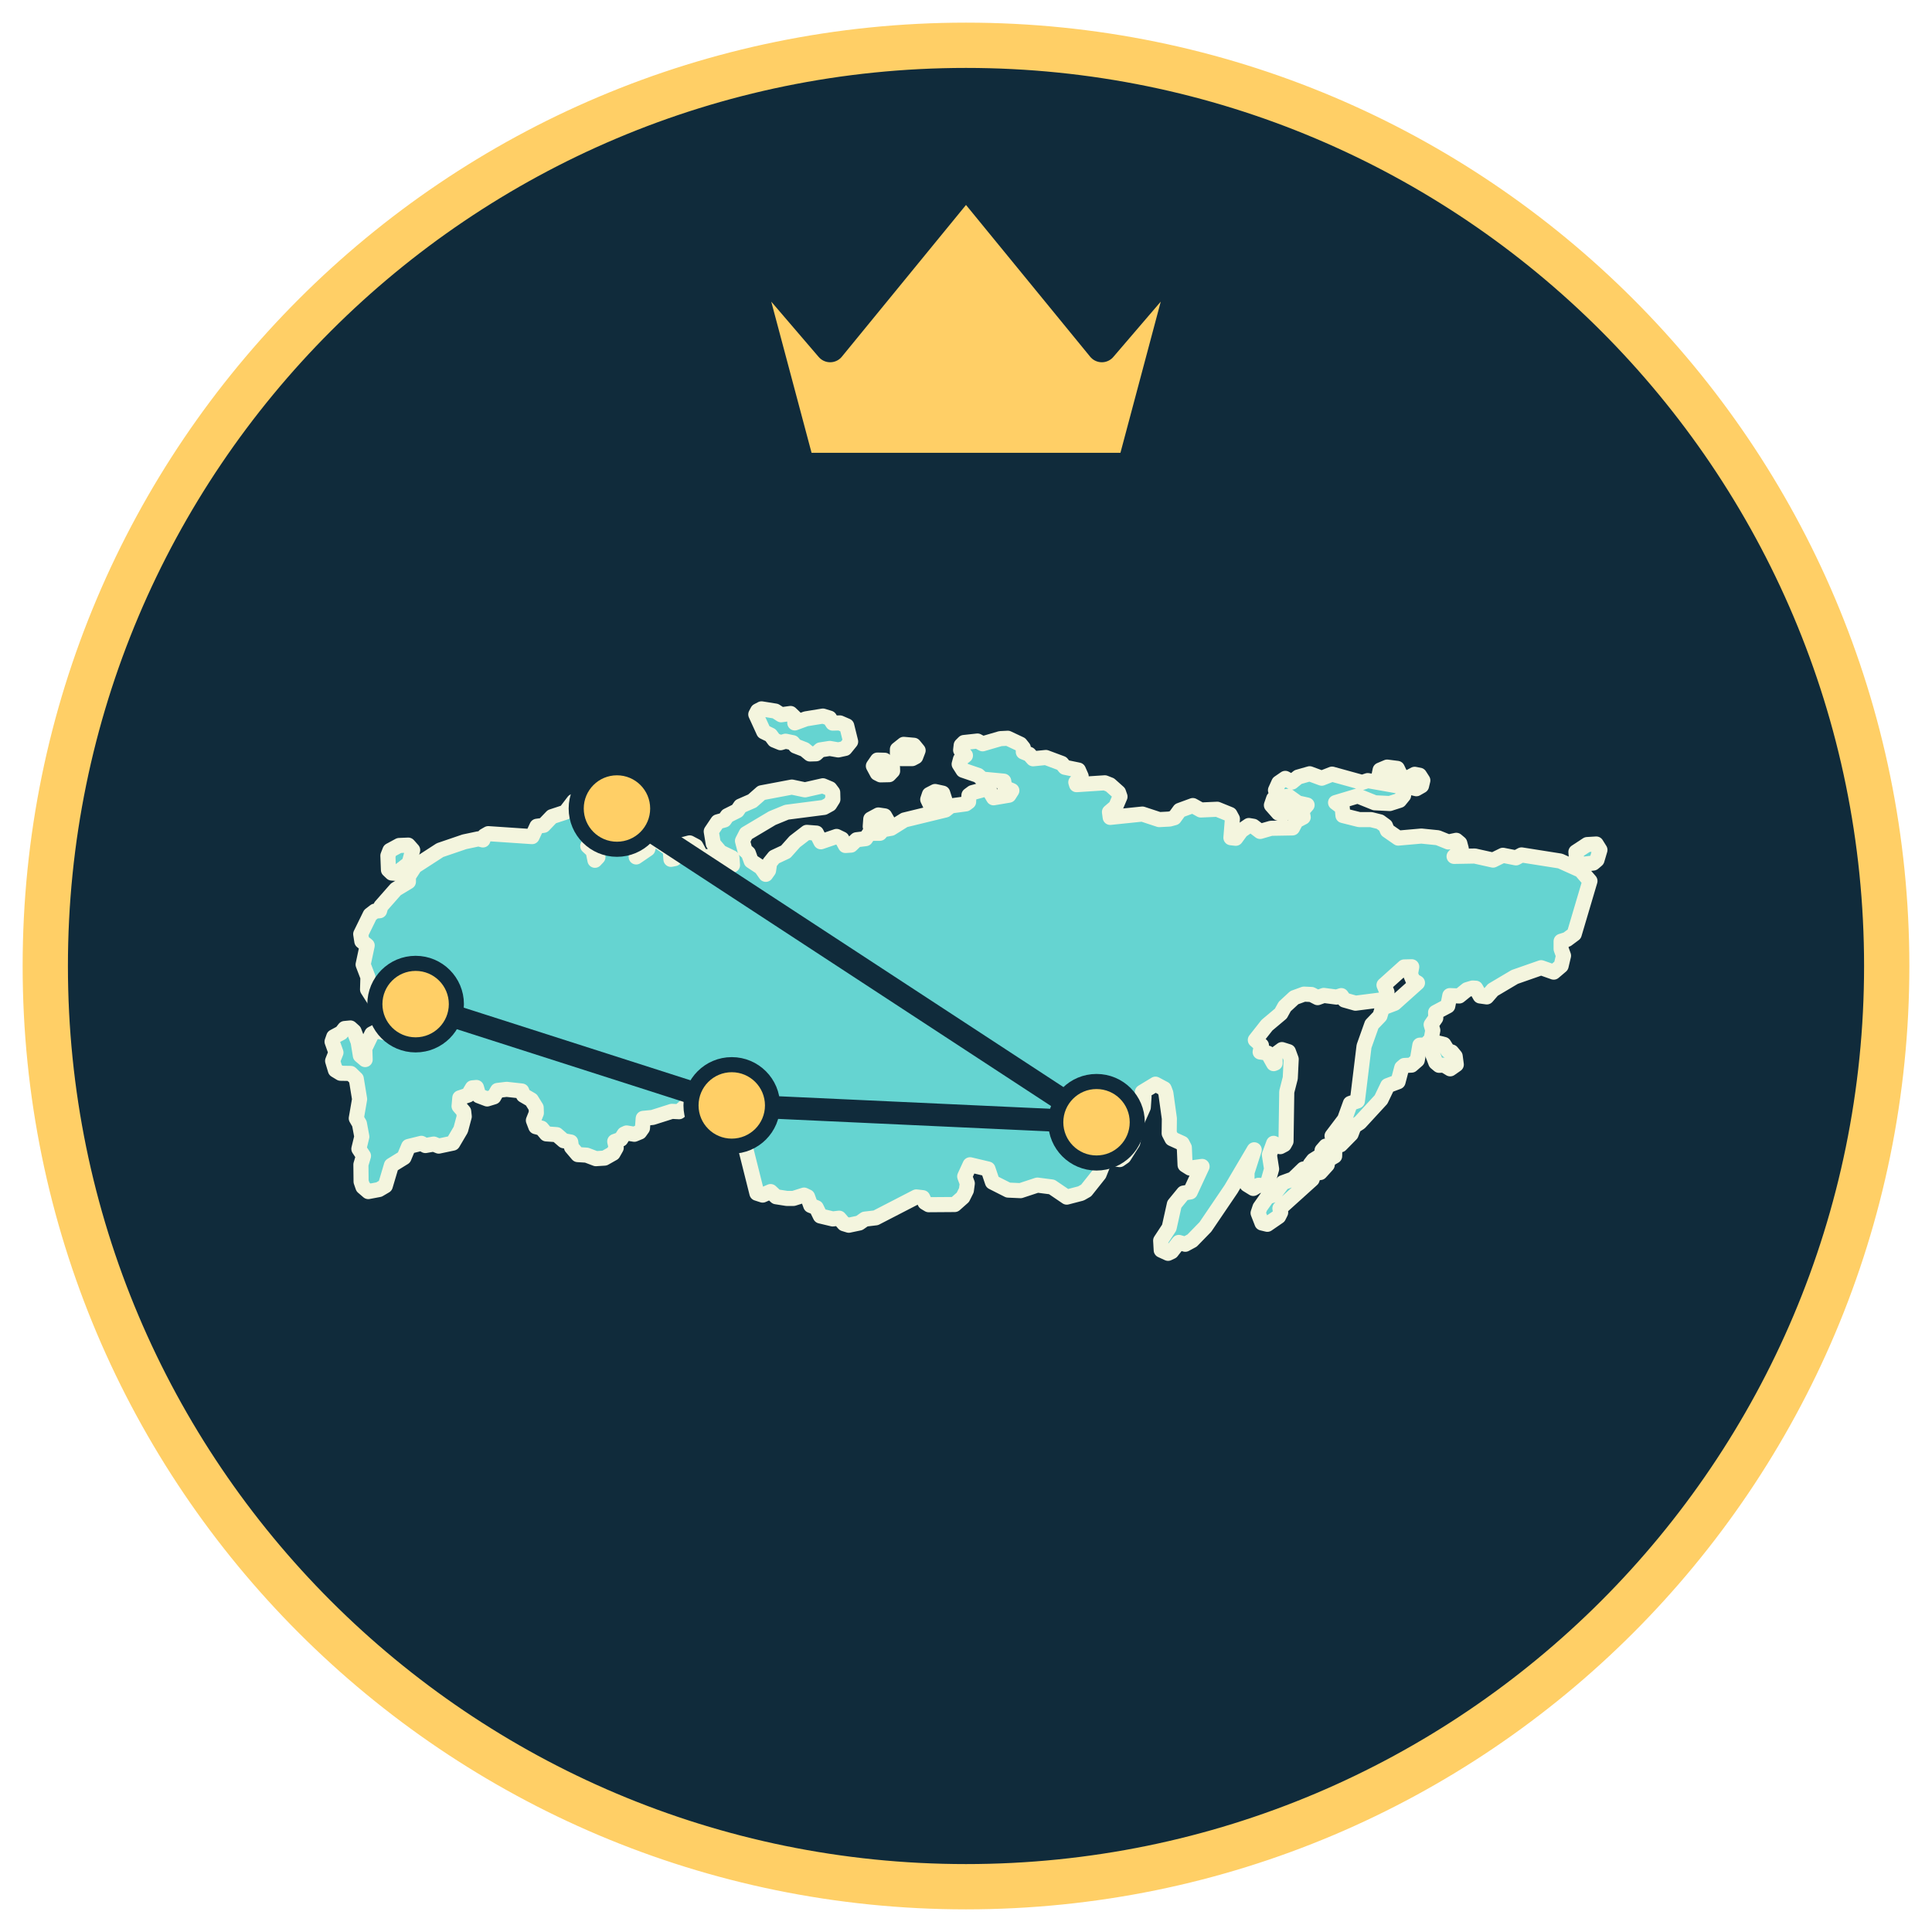
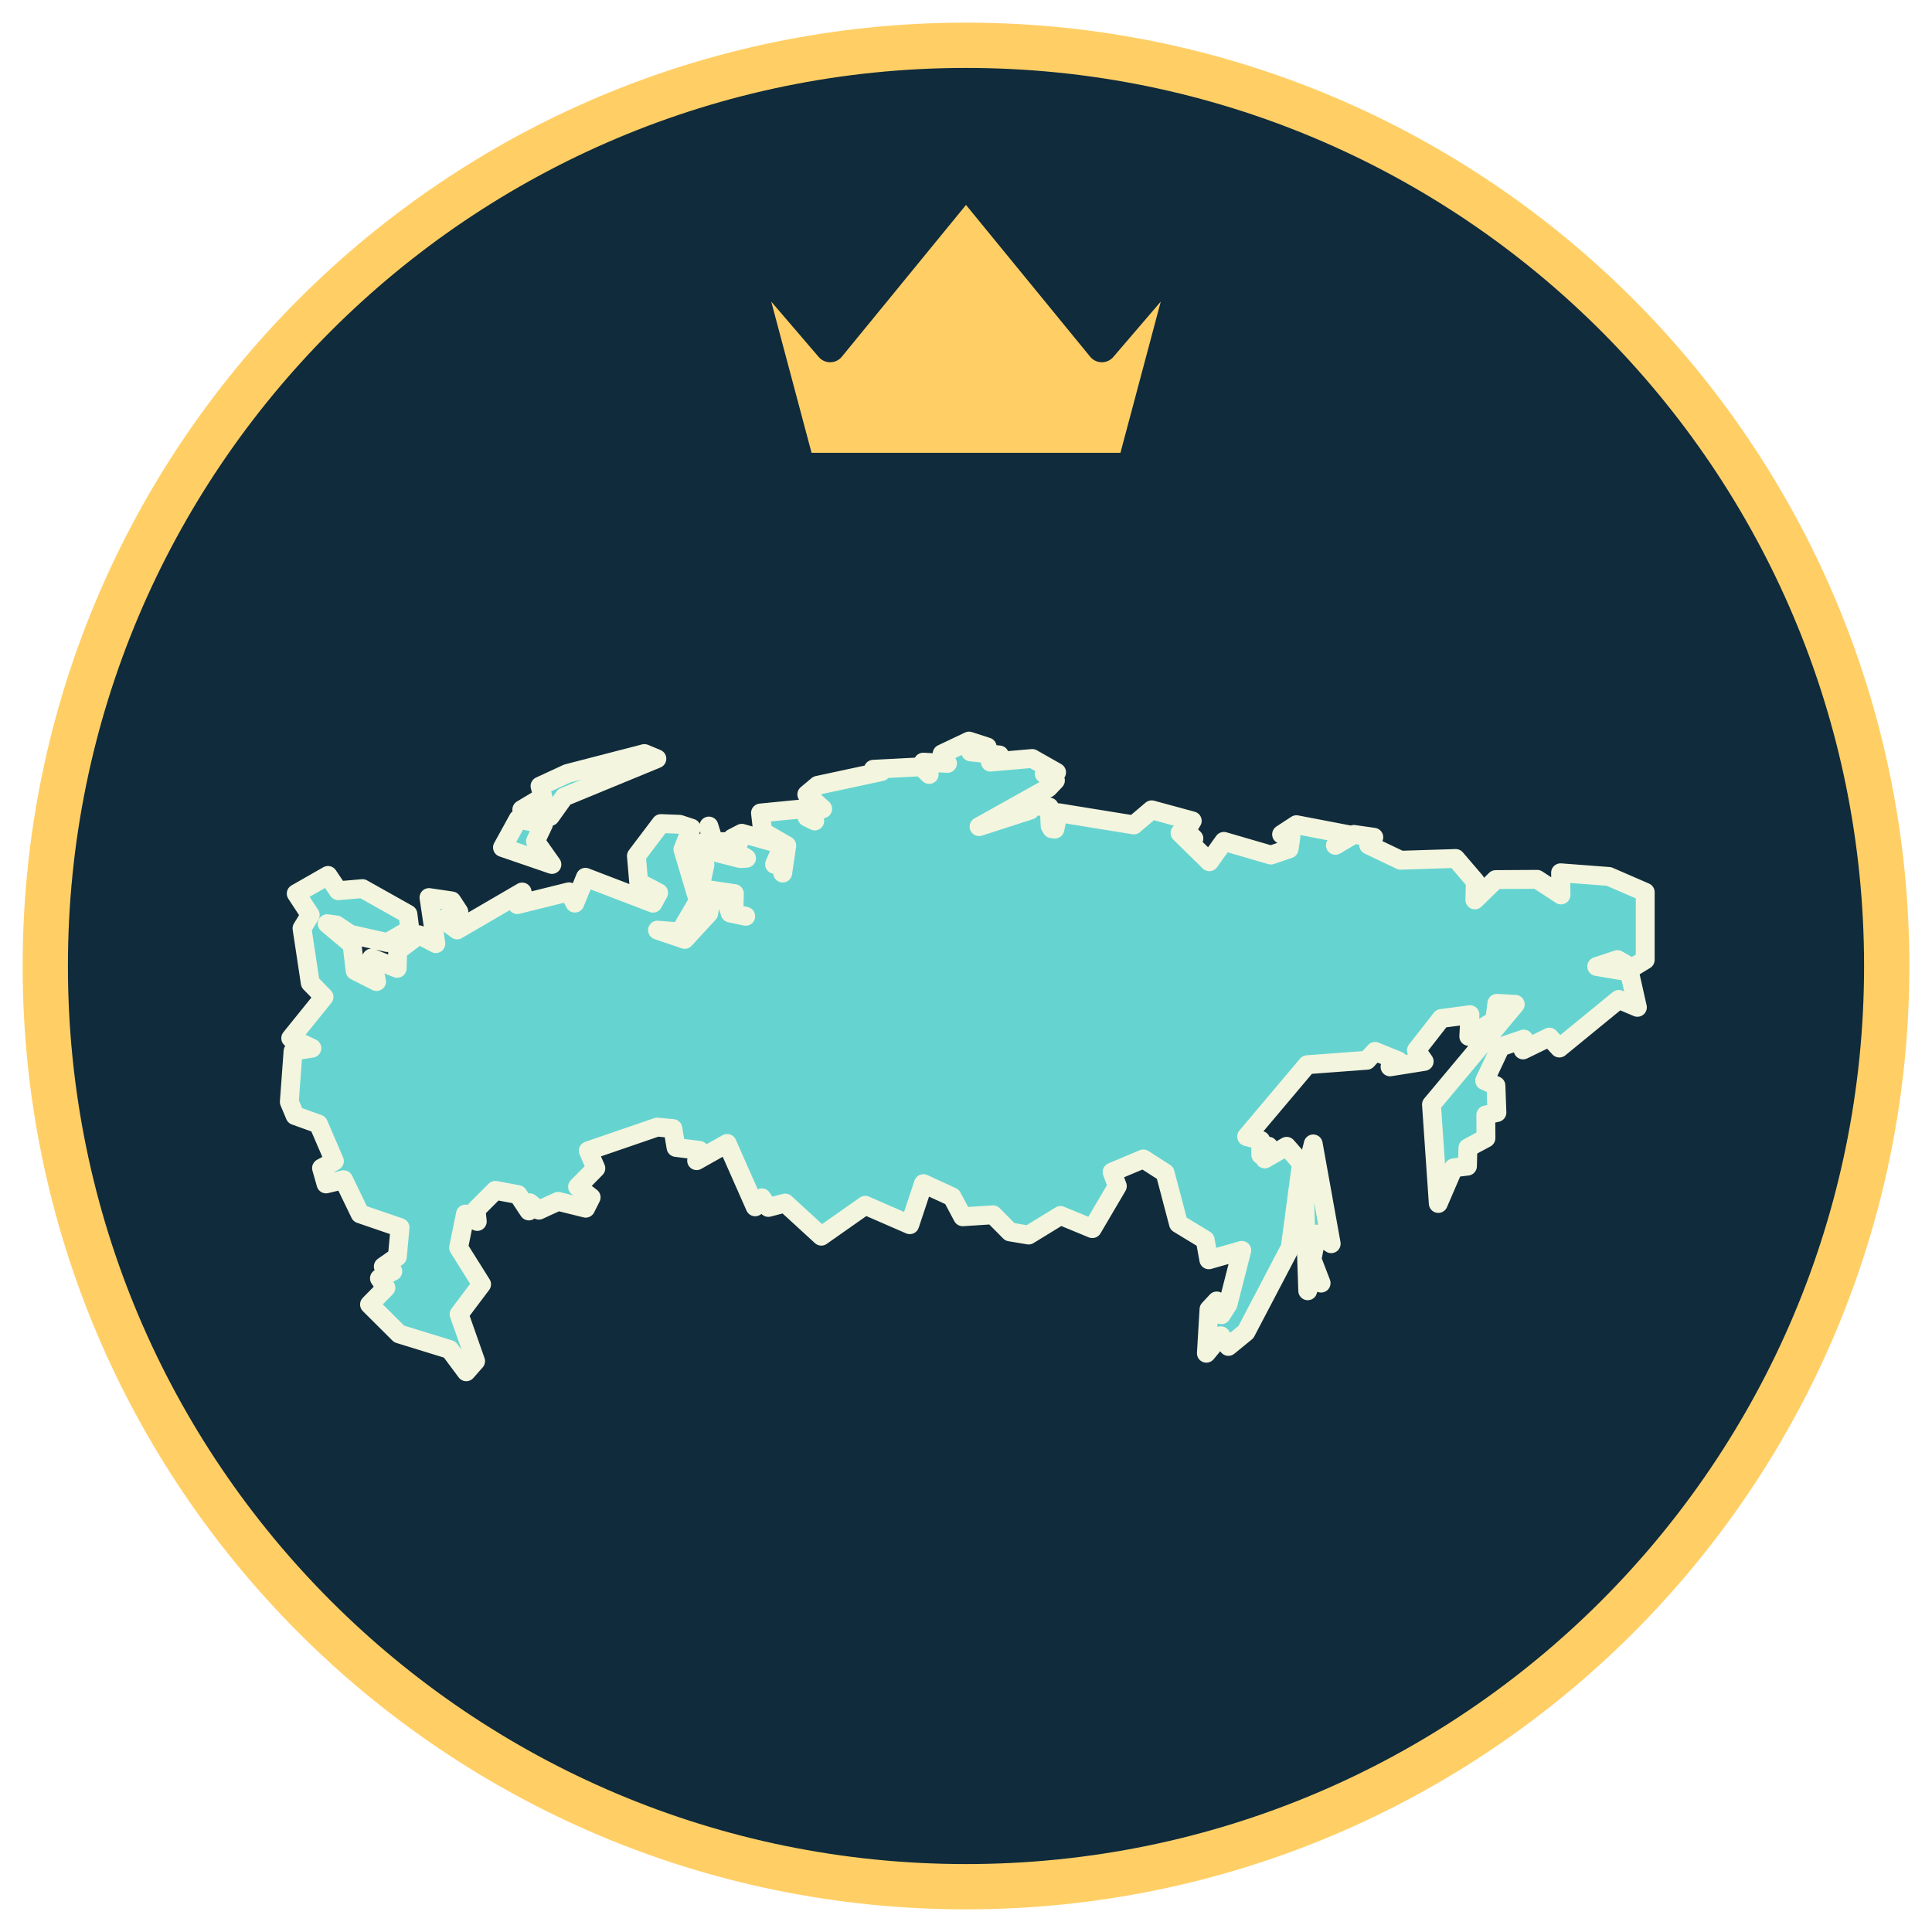
<svg xmlns="http://www.w3.org/2000/svg" width="256" height="256" viewBox="0 0 128 128">
  <circle cx="64" cy="64" r="61" fill="#102b3b" stroke="#ffcf66" stroke-width="3" />
-   <g transform="translate(21.5958 49.26684) scale(0.01224847)">
-     <path d="M6787,654L6855,646L6875,629L6891,575L6871,543L6822,546L6761,586L6766,641L6787,654Z" fill="#65d4d1" stroke="#f4f5de" stroke-width="81.643" stroke-linejoin="round" stroke-linecap="round" />
-     <path d="M33,1612L54,1671L36,1716L51,1766L79,1783L134,1784L164,1813L182,1923L164,2027L181,2056L194,2126L178,2192L203,2230L189,2277L190,2369L200,2398L229,2423L287,2412L321,2392L354,2281L422,2239L447,2179L516,2162L538,2174L583,2166L610,2177L686,2161L729,2088L748,2017L745,1990L720,1961L724,1916L769,1901L792,1862L814,1860L827,1905L872,1922L908,1911L928,1876L977,1870L1059,1879L1068,1902L1111,1927L1137,1969L1138,1998L1122,2038L1135,2072L1166,2080L1192,2111L1248,2115L1286,2148L1324,2155L1328,2183L1362,2223L1410,2226L1460,2245L1507,2242L1553,2216L1570,2186L1562,2152L1595,2140L1613,2112L1626,2106L1668,2113L1697,2101L1712,2080L1716,2027L1767,2022L1871,1989L1910,1991L1941,1964L2038,1947L2083,1921L2093,1934L2062,2015L2105,2080L2104,2124L2125,2142L2176,2147L2237,2108L2265,2169L2331,2432L2362,2442L2405,2423L2435,2451L2492,2460L2529,2460L2586,2442L2605,2451L2622,2498L2652,2510L2674,2555L2741,2571L2776,2567L2802,2597L2828,2605L2885,2593L2915,2572L2974,2565L3193,2452L3228,2456L3240,2482L3260,2494L3401,2493L3445,2454L3464,2416L3469,2379L3455,2341L3484,2278L3581,2301L3605,2372L3690,2415L3757,2418L3848,2388L3926,2398L4007,2453L4084,2433L4112,2417L4182,2329L4212,2254L4249,2244L4293,2250L4316,2234L4364,2158L4389,2039L4421,1967L4425,1910L4416,1885L4487,1842L4534,1867L4543,1891L4562,2028L4561,2108L4576,2137L4631,2162L4643,2185L4647,2279L4674,2296L4739,2287L4675,2425L4639,2431L4589,2492L4561,2618L4515,2688L4518,2740L4555,2757L4574,2748L4613,2698L4648,2708L4685,2688L4757,2614L4896,2409L5021,2197L4982,2319L4982,2385L5016,2406L5044,2389L5075,2391L5095,2372L5115,2301L5103,2224L5126,2162L5162,2180L5183,2169L5193,2151L5197,1883L5216,1809L5221,1707L5206,1666L5171,1655L5133,1683L5134,1728L5126,1731L5094,1674L5053,1668L5060,1632L5027,1603L5090,1523L5165,1460L5186,1422L5238,1374L5290,1355L5331,1357L5364,1374L5397,1362L5466,1371L5492,1363L5509,1387L5569,1404L5710,1386L5730,1372L5739,1344L5723,1306L5832,1208L5873,1207L5866,1247L5880,1280L5904,1294L5780,1405L5714,1430L5701,1473L5657,1519L5615,1637L5579,1933L5541,1946L5510,2032L5442,2122L5452,2161L5488,2170L5545,2112L5561,2070L5592,2050L5707,1925L5743,1850L5799,1829L5819,1753L5833,1741L5872,1739L5903,1712L5917,1631L5948,1630L5978,1599L5987,1551L5978,1520L6003,1484L6002,1454L6068,1419L6079,1363L6130,1365L6172,1331L6202,1322L6219,1323L6243,1365L6279,1370L6312,1332L6430,1262L6573,1212L6641,1236L6681,1202L6694,1147L6681,1111L6681,1069L6713,1059L6752,1030L6837,743L6787,685L6676,635L6467,602L6437,618L6366,604L6313,630L6214,608L6102,610L6141,569L6133,539L6114,523L6071,532L6014,509L5925,500L5800,511L5741,470L5731,445L5701,423L5653,411L5589,411L5501,389L5497,346L5461,319L5581,283L5673,320L5754,324L5807,307L5829,280L5831,256L5804,230L5635,200L5605,210L5442,165L5386,187L5321,163L5258,181L5225,208L5189,188L5154,212L5136,252L5149,281L5168,289L5207,285L5257,321L5307,332L5279,364L5286,398L5248,418L5228,456L5112,458L5053,475L5016,447L4992,443L4951,471L4921,512L4895,509L4903,407L4890,383L4821,355L4732,359L4689,335L4618,361L4589,401L4563,408L4507,411L4416,381L4242,399L4238,370L4272,341L4295,287L4287,264L4241,223L4213,212L4060,222L4056,209L4085,177L4070,143L3997,128L3980,107L3894,75L3825,82L3804,58L3772,45L3772,23L3756,3L3688,-29L3648,-27L3552,1L3524,-14L3451,-6L3436,9L3433,35L3459,64L3432,85L3425,111L3446,144L3528,172L3550,192L3666,203L3672,238L3710,254L3694,279L3611,293L3589,256L3567,246L3497,265L3478,279L3476,315L3461,326L3379,337L3351,359L3129,413L3057,458L3012,466L2996,485L2939,485L2919,514L2870,520L2840,549L2810,551L2791,516L2762,502L2677,531L2653,484L2601,480L2536,530L2487,585L2425,614L2400,645L2394,686L2379,707L2353,670L2300,635L2285,593L2266,576L2253,526L2273,487L2414,403L2492,371L2694,345L2725,328L2742,301L2741,264L2726,244L2688,228L2591,250L2520,235L2356,266L2306,310L2242,338L2225,363L2171,390L2155,413L2119,423L2084,475L2095,541L2134,587L2196,617L2199,657L2144,662L2099,619L2071,610L2017,616L2019,589L2001,555L1967,537L1913,551L1887,585L1886,622L1866,626L1862,573L1780,515L1751,526L1741,570L1678,613L1698,570L1697,518L1682,480L1676,387L1644,335L1651,311L1639,263L1560,218L1464,209L1402,263L1401,303L1340,312L1295,371L1222,395L1177,442L1141,447L1115,503L878,487L857,499L849,521L825,515L749,531L617,576L481,664L446,718L446,747L378,788L297,880L290,904L265,906L239,926L188,1030L194,1069L223,1092L201,1195L227,1263L225,1330L269,1399L303,1419L316,1470L365,1531L328,1566L277,1555L248,1570L210,1649L212,1709L186,1687L174,1613L152,1556L132,1538L101,1541L83,1564L42,1586L33,1612ZM1471,614L1455,631L1445,581L1416,554L1432,544L1471,614Z" fill="#65d4d1" stroke="#f4f5de" stroke-width="81.643" stroke-linejoin="round" stroke-linecap="round" />
-     <path d="M5978,1659L6003,1725L6021,1740L6048,1739L6081,1759L6114,1736L6108,1691L6089,1668L6068,1661L6047,1627L6019,1620L5989,1633L5978,1659Z" fill="#65d4d1" stroke="#f4f5de" stroke-width="81.643" stroke-linejoin="round" stroke-linecap="round" />
-     <path d="M5869,237L5898,244L5926,228L5933,199L5915,171L5889,166L5855,184L5850,215L5869,237Z" fill="#65d4d1" stroke="#f4f5de" stroke-width="81.643" stroke-linejoin="round" stroke-linecap="round" />
-     <path d="M5729,205L5769,203L5797,185L5807,159L5795,134L5740,127L5702,143L5694,182L5729,205Z" fill="#65d4d1" stroke="#f4f5de" stroke-width="81.643" stroke-linejoin="round" stroke-linecap="round" />
-     <path d="M5341,2253L5324,2275L5327,2302L5348,2322L5378,2320L5416,2278L5420,2252L5456,2231L5457,2190L5435,2173L5408,2177L5388,2200L5386,2225L5341,2253Z" fill="#65d4d1" stroke="#f4f5de" stroke-width="81.643" stroke-linejoin="round" stroke-linecap="round" />
-     <path d="M5042,2539L5063,2593L5092,2600L5153,2558L5164,2536L5160,2514L5334,2357L5342,2334L5333,2311L5287,2301L5231,2355L5176,2375L5126,2441L5092,2452L5052,2509L5042,2539Z" fill="#65d4d1" stroke="#f4f5de" stroke-width="81.643" stroke-linejoin="round" stroke-linecap="round" />
-     <path d="M5165,292L5126,298L5114,333L5152,376L5178,383L5210,363L5217,336L5197,308L5165,292Z" fill="#65d4d1" stroke="#f4f5de" stroke-width="81.643" stroke-linejoin="round" stroke-linecap="round" />
-     <path d="M3324,331L3347,302L3336,268L3295,259L3264,275L3255,302L3267,327L3290,338L3324,331Z" fill="#65d4d1" stroke="#f4f5de" stroke-width="81.643" stroke-linejoin="round" stroke-linecap="round" />
-     <path d="M3190,71L3203,37L3180,9L3125,4L3091,31L3091,59L3112,81L3171,81L3190,71Z" fill="#65d4d1" stroke="#f4f5de" stroke-width="81.643" stroke-linejoin="round" stroke-linecap="round" />
-     <path d="M2982,160L3000,169L3046,168L3065,148L3064,121L3022,90L2983,89L2961,121L2982,160Z" fill="#65d4d1" stroke="#f4f5de" stroke-width="81.643" stroke-linejoin="round" stroke-linecap="round" />
-     <path d="M2968,470L2995,474L3027,452L3037,417L3022,391L2988,386L2947,408L2944,448L2968,470Z" fill="#65d4d1" stroke="#f4f5de" stroke-width="81.643" stroke-linejoin="round" stroke-linecap="round" />
-     <path d="M2325,-158L2368,-64L2405,-46L2425,-19L2459,-5L2486,-13L2525,-5L2540,13L2589,32L2618,56L2651,55L2674,34L2725,26L2771,34L2808,26L2838,-11L2817,-96L2780,-112L2741,-111L2724,-138L2688,-149L2596,-134L2536,-112L2536,-141L2513,-163L2462,-156L2431,-176L2356,-188L2335,-177L2325,-158Z" fill="#65d4d1" stroke="#f4f5de" stroke-width="81.643" stroke-linejoin="round" stroke-linecap="round" />
-     <path d="M335,606L338,683L356,700L380,702L450,647L469,576L445,549L396,551L346,578L335,606Z" fill="#65d4d1" stroke="#f4f5de" stroke-width="81.643" stroke-linejoin="round" stroke-linecap="round" />
-   </g>
-   <path d="M40.875,53.566 L72.647,74.352" fill="none" stroke="#102b3b" stroke-width="1.5" stroke-linejoin="round" stroke-linecap="round" />
-   <path d="M72.647,74.352 L48.481,73.237" fill="none" stroke="#102b3b" stroke-width="1.5" stroke-linejoin="round" stroke-linecap="round" />
-   <path d="M48.481,73.237 L27.536,66.525" fill="none" stroke="#102b3b" stroke-width="1.5" stroke-linejoin="round" stroke-linecap="round" />
-   <circle cx="40.875" cy="53.566" r="2.7" fill="#ffcf66" stroke="#102b3b" stroke-width="1" />
-   <circle cx="72.647" cy="74.352" r="2.7" fill="#ffcf66" stroke="#102b3b" stroke-width="1" />
-   <circle cx="48.481" cy="73.237" r="2.7" fill="#ffcf66" stroke="#102b3b" stroke-width="1" />
-   <circle cx="27.536" cy="66.525" r="2.7" fill="#ffcf66" stroke="#102b3b" stroke-width="1" />
+   <path d="M36.003,54.622 L35.476,55.732 L36.565,57.273 L33.290,56.149 L34.332,54.256 L36.003,54.622 Z" fill="#65d4d1" stroke="#f4f5de" stroke-width="1.25" stroke-linejoin="round" stroke-linecap="round" />
+   <path d="M43.520,50.269 L37.384,52.797 L36.458,54.093 L34.571,53.636 L35.970,52.800 L35.778,52.081 L37.588,51.245 L42.691,49.925 L43.520,50.269 Z" fill="#65d4d1" stroke="#f4f5de" stroke-width="1.25" stroke-linejoin="round" stroke-linecap="round" />
+   <path d="M87.004,75.787 L88.195,82.399 L87.247,81.760 L86.924,83.432 L87.527,85.009 L86.936,84.620 L86.641,85.517 L86.395,78.241 L87.004,75.787 Z" fill="#65d4d1" stroke="#f4f5de" stroke-width="1.25" stroke-linejoin="round" stroke-linecap="round" />
+   <path d="M79.925,89.655 L80.099,86.745 L80.612,86.192 L80.915,87.105 L81.356,86.417 L82.271,82.842 L80.087,83.465 L79.846,82.146 L78.076,81.070 L77.190,77.707 L75.751,76.783 L73.680,77.652 L74.026,78.584 L72.370,81.400 L70.262,80.529 L68.146,81.824 L66.911,81.618 L65.789,80.485 L63.780,80.614 L63.077,79.293 L61.179,78.419 L60.275,81.139 L57.324,79.854 L54.413,81.900 L52.019,79.704 L50.904,79.996 L50.473,79.362 L50.032,79.956 L48.175,75.757 L46.153,76.896 L46.333,76.215 L44.788,76.021 L44.579,74.770 L43.541,74.673 L38.974,76.241 L39.476,77.402 L38.266,78.630 L39.165,79.326 L38.803,80.047 L36.974,79.593 L35.705,80.176 L35.089,79.685 L35.038,80.229 L34.320,79.146 L32.820,78.863 L31.541,80.141 L31.620,80.925 L30.836,80.433 L30.383,82.660 L31.907,85.088 L30.416,87.070 L31.510,90.179 L30.890,90.884 L29.790,89.408 L26.443,88.376 L24.481,86.422 L25.567,85.318 L25.139,84.694 L26.026,84.227 L25.395,83.910 L26.325,83.261 L26.503,81.327 L23.856,80.421 L22.762,78.159 L21.600,78.438 L21.302,77.389 L22.156,76.928 L21.095,74.466 L19.548,73.910 L19.168,73.006 L19.415,69.645 L20.662,69.444 L19.261,68.781 L21.466,66.050 L20.555,65.119 L20.009,61.506 L20.553,60.617 L19.625,59.202 L21.730,58.000 L22.412,59.013 L24.014,58.873 L27.026,60.565 L27.157,61.581 L25.662,62.447 L23.203,61.896 L22.288,61.282 L21.677,61.197 L23.326,62.582 L23.529,64.312 L24.948,65.030 L24.618,63.474 L26.313,64.155 L26.348,62.987 L27.759,61.932 L28.876,62.517 L28.421,59.466 L29.930,59.688 L30.401,60.410 L29.346,60.909 L30.284,61.610 L34.594,59.097 L34.274,59.931 L37.692,59.085 L38.086,59.834 L38.784,58.122 L43.262,59.838 L43.637,59.149 L42.314,58.458 L42.163,56.709 L43.785,54.564 L45.028,54.612 L45.802,54.866 L45.245,56.279 L46.262,59.685 L45.052,61.744 L43.562,61.624 L45.363,62.236 L46.956,60.504 L47.165,59.250 L47.952,59.117 L48.374,60.490 L49.405,60.707 L48.618,60.521 L48.655,59.203 L46.370,58.865 L46.705,57.285 L45.964,56.293 L47.087,55.492 L46.966,54.728 L47.524,56.498 L49.050,56.882 L49.459,56.860 L47.701,55.760 L48.971,55.764 L48.513,55.534 L49.145,55.206 L51.872,55.978 L51.315,57.263 L51.815,56.922 L51.856,57.841 L52.124,56.020 L50.528,55.099 L50.384,53.862 L54.104,53.498 L53.455,54.011 L53.470,54.139 L53.977,54.391 L53.542,53.990 L54.504,53.585 L53.454,52.630 L54.171,52.029 L58.387,51.125 L57.858,50.966 L61.043,50.801 L61.561,51.309 L61.165,50.495 L62.774,50.576 L62.416,49.945 L64.199,49.098 L65.405,49.487 L64.310,49.817 L66.213,50.018 L65.613,50.492 L68.385,50.251 L70.002,51.169 L69.182,51.258 L69.925,51.708 L69.452,52.206 L64.865,54.768 L68.240,53.677 L67.582,53.686 L67.882,53.348 L69.516,53.467 L69.572,54.707 L69.681,54.905 L69.889,54.931 L70.122,53.844 L75.120,54.653 L76.301,53.653 L78.990,54.384 L78.587,55.045 L79.098,55.552 L78.179,55.185 L80.122,57.093 L81.085,55.743 L84.201,56.650 L85.407,56.240 L85.527,55.439 L84.909,55.280 L85.892,54.638 L89.444,55.320 L88.475,56.006 L89.698,55.282 L91.018,55.470 L90.677,55.984 L92.791,56.992 L96.443,56.877 L97.745,58.398 L97.713,59.621 L99.096,58.274 L101.840,58.258 L103.421,59.292 L103.391,57.824 L106.595,58.067 L109.000,59.111 L109.000,63.594 L108.127,64.126 L107.161,63.577 L105.786,64.033 L107.956,64.399 L108.482,66.739 L107.245,66.216 L103.311,69.435 L102.648,68.713 L100.907,69.560 L100.953,68.840 L99.415,69.363 L98.364,71.597 L99.110,71.925 L99.175,73.708 L98.437,73.872 L98.449,75.403 L97.252,76.047 L97.223,77.260 L96.307,77.371 L95.290,79.733 L94.839,73.178 L100.390,66.540 L99.172,66.475 L99.027,67.597 L97.310,68.664 L97.390,67.226 L95.489,67.477 L93.843,69.586 L94.355,70.322 L92.094,70.683 L92.645,70.284 L91.101,69.658 L90.561,70.245 L86.610,70.540 L82.593,75.301 L83.528,75.553 L83.531,76.513 L83.731,76.055 L84.040,75.939 L83.797,76.783 L85.243,75.946 L86.226,77.073 L85.483,82.648 L82.545,88.254 L81.383,89.203 L80.882,88.497 L79.925,89.655 Z" fill="#65d4d1" stroke="#f4f5de" stroke-width="1.25" stroke-linejoin="round" stroke-linecap="round" />
  <g transform="translate(64 21)">
    <path d="M-15,-5 L-9,2 L0,-9 L9,2 L15,-5 L11,10 H-11 Z" fill="#ffcf66" stroke="#102b3b" stroke-width="2" stroke-linejoin="round" stroke-linecap="round" />
  </g>
</svg>
